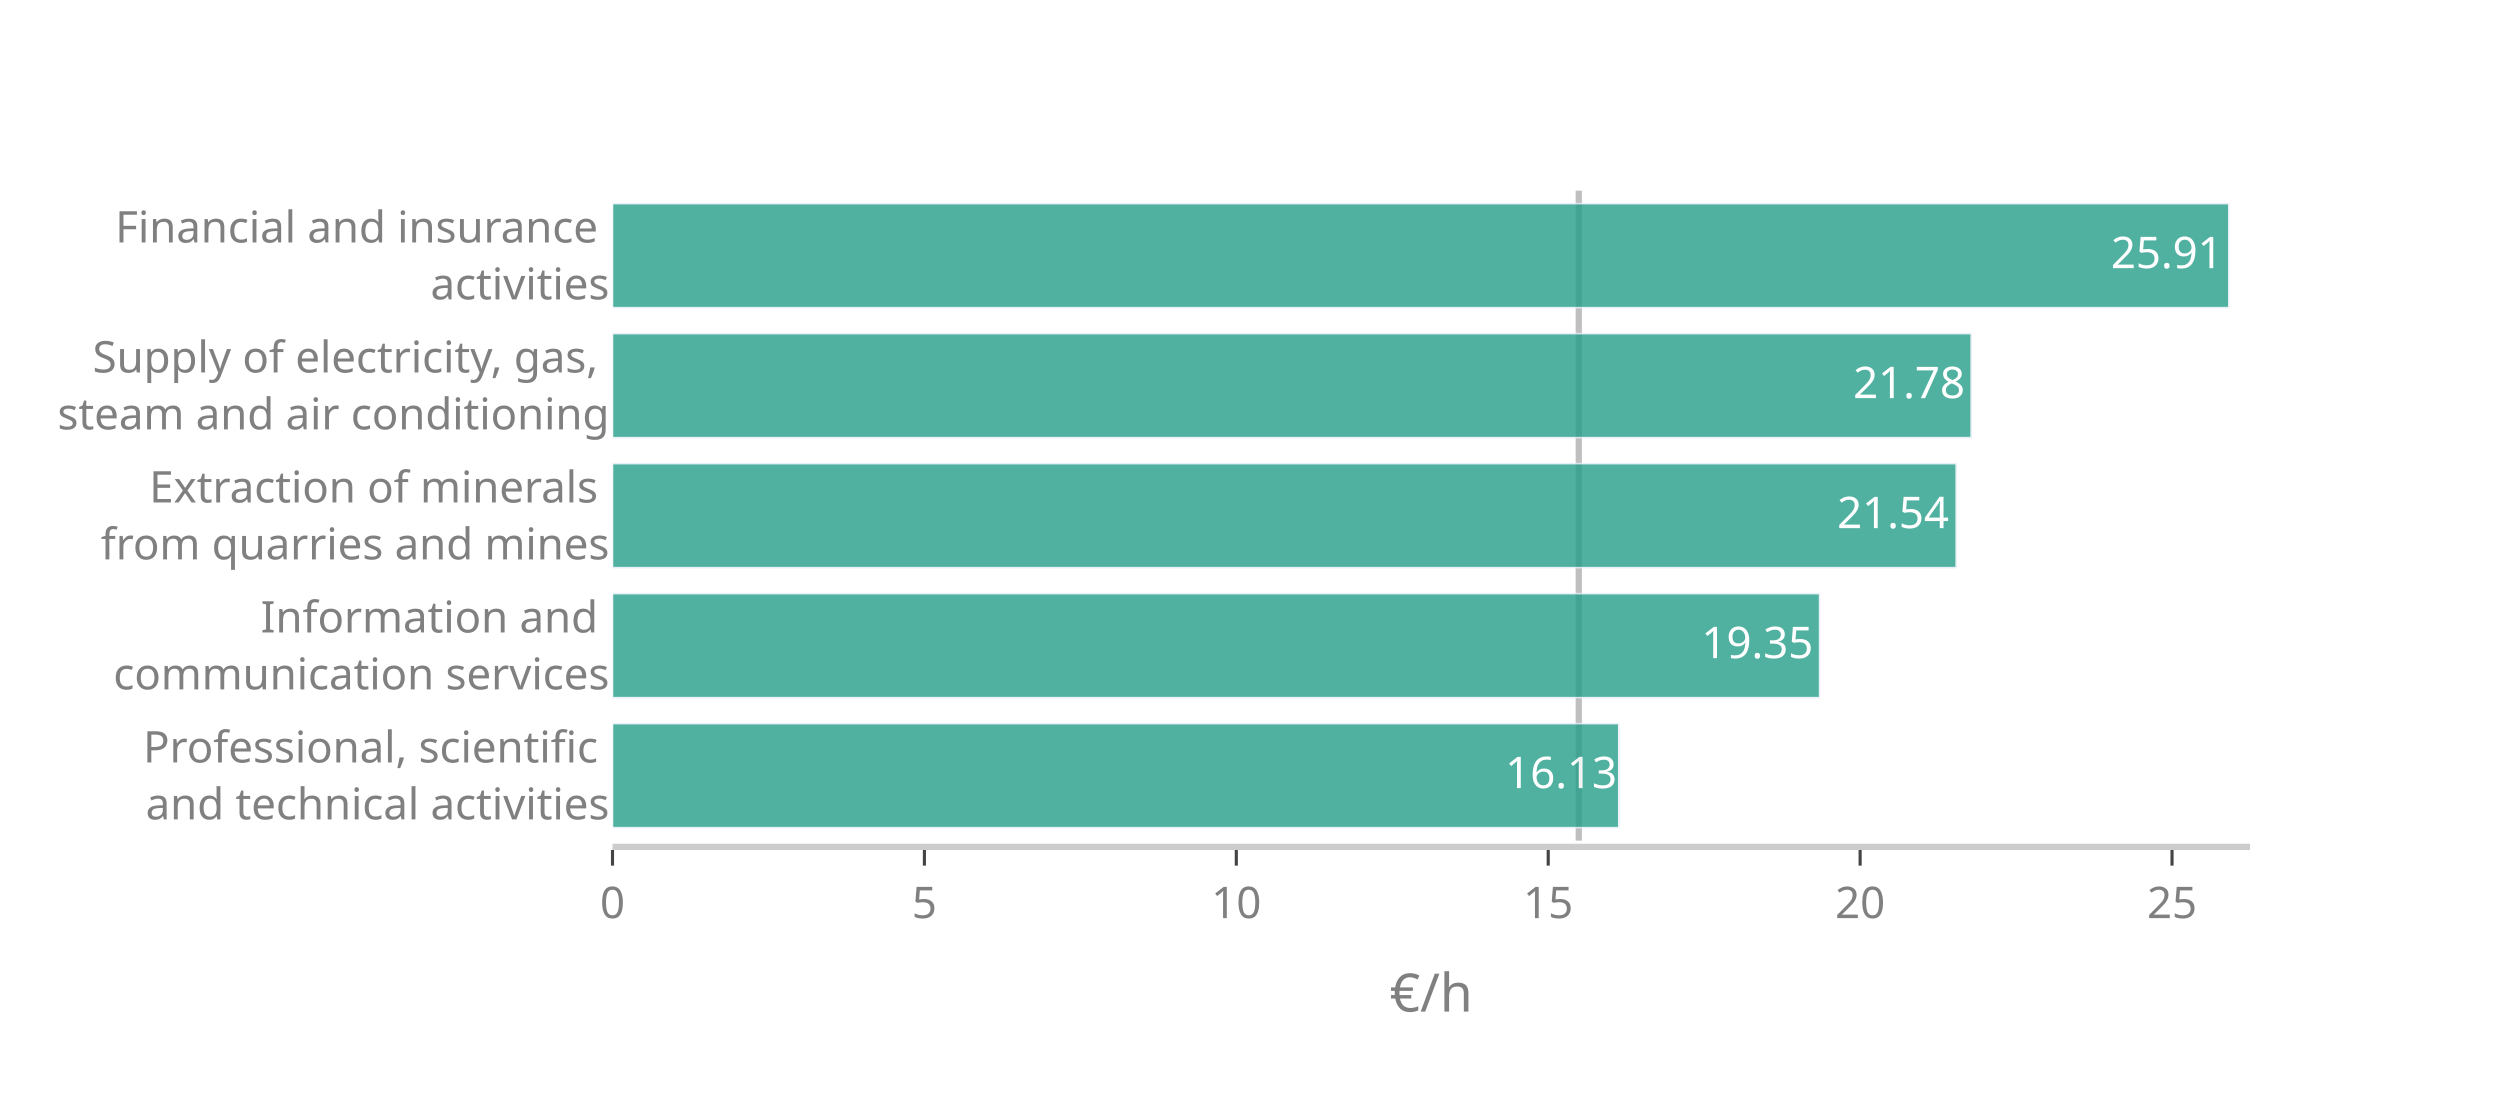
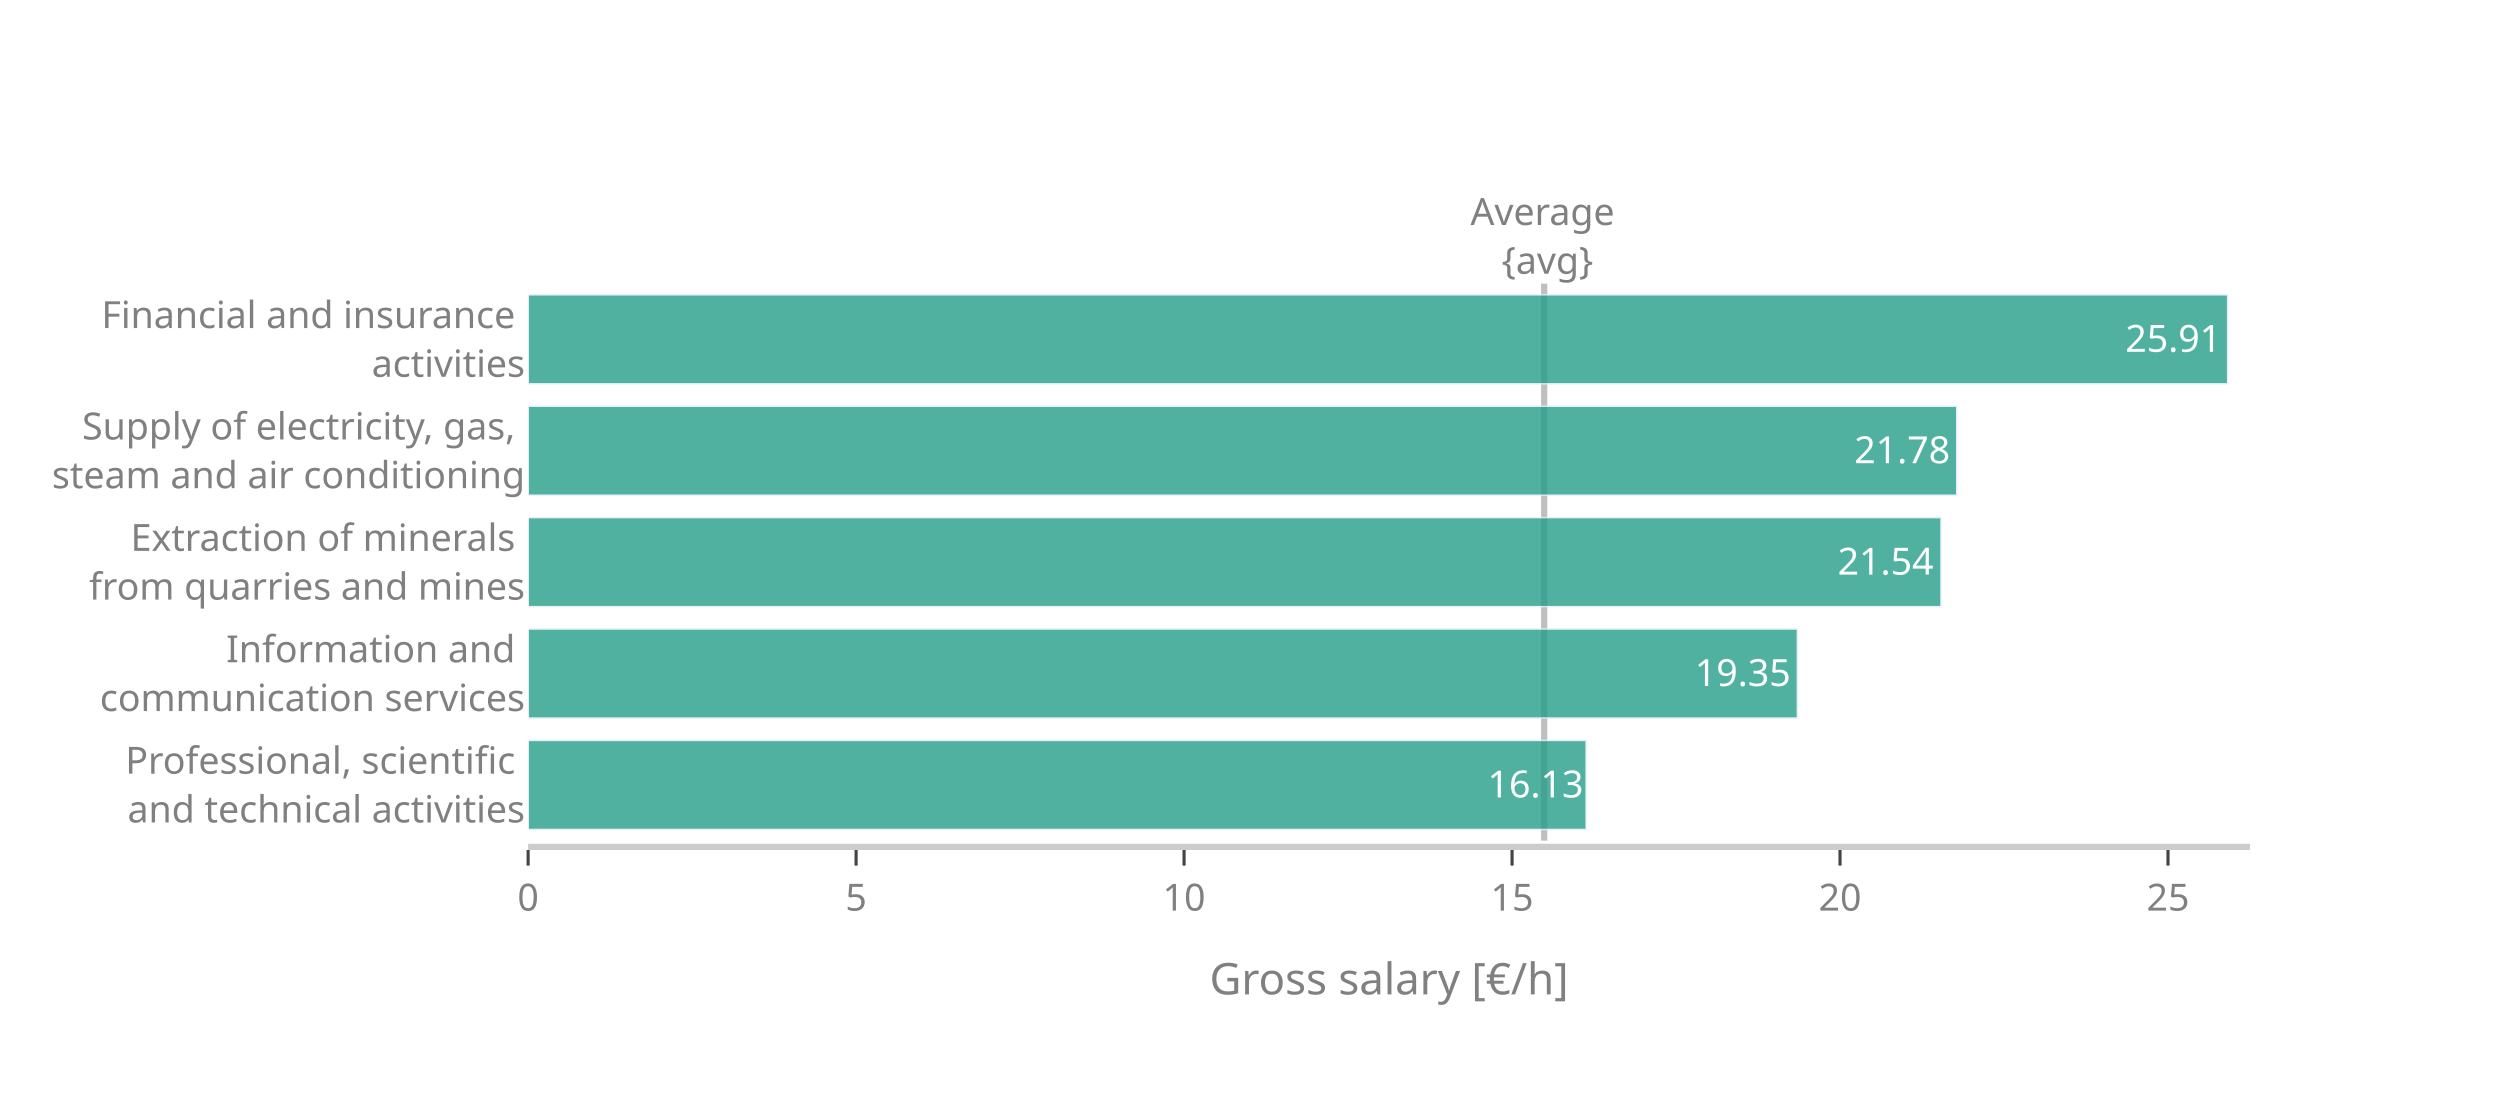
<svg xmlns="http://www.w3.org/2000/svg" class="main-svg" width="800" height="350" style="" viewBox="0 0 800 350">
  <rect x="0" y="0" width="800" height="350" style="fill: rgb(255, 255, 255); fill-opacity: 1;" />
-   <defs id="defs-f214de">
+   <defs id="defs-c18564">
    <g class="clips">
-       <clipPath id="clipf214dexyplot" class="plotclip">
-         <rect width="524" height="210" />
+       <clipPath id="clipc18564xyplot" class="plotclip">
+         <rect width="551" height="210" />
      </clipPath>
-       <clipPath class="axesclip" id="clipf214dex">
-         <rect x="196" y="0" width="524" height="350" />
+       <clipPath class="axesclip" id="clipc18564x">
+         <rect x="169" y="0" width="551" height="350" />
      </clipPath>
-       <clipPath class="axesclip" id="clipf214dey">
+       <clipPath class="axesclip" id="clipc18564y">
        <rect x="0" y="60" width="800" height="210" />
      </clipPath>
-       <clipPath class="axesclip" id="clipf214dexy">
-         <rect x="196" y="60" width="524" height="210" />
+       <clipPath class="axesclip" id="clipc18564xy">
+         <rect x="169" y="60" width="551" height="210" />
      </clipPath>
    </g>
    <g class="gradients" />
    <g class="patterns" />
  </defs>
  <g class="bglayer" />
  <g class="layer-below">
    <g class="imagelayer" />
    <g class="shapelayer" />
  </g>
  <g class="cartesianlayer">
    <g class="subplot xy">
      <g class="layer-subplot">
        <g class="shapelayer">
-           <path data-index="0" fill-rule="evenodd" d="M505.21,269L505.21,61" clip-path="url(#clipf214dexy)" style="opacity: 0.5; stroke: rgb(128, 128, 128); stroke-opacity: 1; fill: rgb(0, 0, 0); fill-opacity: 0; stroke-width: 2px;" />
+           <path data-index="0" fill-rule="evenodd" d="M494.14,269L494.14,90.76" clip-path="url(#clipc18564xy)" style="opacity: 0.5; stroke: rgb(128, 128, 128); stroke-opacity: 1; fill: rgb(0, 0, 0); fill-opacity: 0; stroke-width: 2px;" />
        </g>
        <g class="imagelayer" />
      </g>
      <g class="gridlayer">
        <g class="x">
-           <path class="xgrid crisp" transform="translate(295.81,0)" d="M0,60v210" style="stroke: rgb(255, 255, 255); stroke-opacity: 1; stroke-width: 1px;" />
-           <path class="xgrid crisp" transform="translate(395.62,0)" d="M0,60v210" style="stroke: rgb(255, 255, 255); stroke-opacity: 1; stroke-width: 1px;" />
-           <path class="xgrid crisp" transform="translate(495.43,0)" d="M0,60v210" style="stroke: rgb(255, 255, 255); stroke-opacity: 1; stroke-width: 1px;" />
-           <path class="xgrid crisp" transform="translate(595.24,0)" d="M0,60v210" style="stroke: rgb(255, 255, 255); stroke-opacity: 1; stroke-width: 1px;" />
-           <path class="xgrid crisp" transform="translate(695.05,0)" d="M0,60v210" style="stroke: rgb(255, 255, 255); stroke-opacity: 1; stroke-width: 1px;" />
+           <path class="xgrid crisp" transform="translate(273.95,0)" d="M0,60v210" style="stroke: rgb(255, 255, 255); stroke-opacity: 1; stroke-width: 1px;" />
+           <path class="xgrid crisp" transform="translate(378.9,0)" d="M0,60v210" style="stroke: rgb(255, 255, 255); stroke-opacity: 1; stroke-width: 1px;" />
+           <path class="xgrid crisp" transform="translate(483.86,0)" d="M0,60v210" style="stroke: rgb(255, 255, 255); stroke-opacity: 1; stroke-width: 1px;" />
+           <path class="xgrid crisp" transform="translate(588.81,0)" d="M0,60v210" style="stroke: rgb(255, 255, 255); stroke-opacity: 1; stroke-width: 1px;" />
+           <path class="xgrid crisp" transform="translate(693.76,0)" d="M0,60v210" style="stroke: rgb(255, 255, 255); stroke-opacity: 1; stroke-width: 1px;" />
        </g>
        <g class="y" />
      </g>
      <g class="zerolinelayer">
-         <path class="xzl zl crisp" transform="translate(196,0)" d="M0,60v210" style="stroke: rgb(255, 255, 255); stroke-opacity: 1; stroke-width: 2px;" />
+         <path class="xzl zl crisp" transform="translate(169,0)" d="M0,60v210" style="stroke: rgb(255, 255, 255); stroke-opacity: 1; stroke-width: 2px;" />
      </g>
      <path class="xlines-below" />
      <path class="ylines-below" />
      <g class="overlines-below" />
      <g class="xaxislayer-below" />
      <g class="yaxislayer-below" />
      <g class="overaxes-below" />
-       <g class="plot" transform="translate(196,60)" clip-path="url(#clipf214dexyplot)">
+       <g class="plot" transform="translate(169,60)" clip-path="url(#clipc18564xyplot)">
        <g class="barlayer mlayer">
          <g class="trace bars" style="opacity: 0.8;">
            <g class="points">
              <g class="point">
-                 <path d="M0,204.84V171.56H321.99V204.84Z" style="vector-effect: non-scaling-stroke; opacity: 1; stroke-width: 0.5px; fill: rgb(36, 158, 137); fill-opacity: 1; stroke: rgb(229, 236, 246); stroke-opacity: 1;" />
-                 <text class="bartext bartext-inside" text-anchor="middle" data-notex="1" x="0" y="0" style="font-family: Bahnschrift; font-size: 14px; fill: rgb(255, 255, 255); fill-opacity: 1; white-space: pre;" transform="translate(303.5681,192.2)">16.13 </text>
+                 <path d="M0,205.44V176.92H338.58V205.44Z" style="vector-effect: non-scaling-stroke; opacity: 1; stroke-width: 0.5px; fill: rgb(36, 158, 137); fill-opacity: 1; stroke: rgb(229, 236, 246); stroke-opacity: 1;" />
+                 <text class="bartext bartext-inside" text-anchor="middle" data-notex="1" x="0" y="0" style="font-family: 'Bahnschrift Light'; font-size: 12px; fill: rgb(255, 255, 255); fill-opacity: 1; white-space: pre;" transform="translate(322.3612,195.18)">16.13 </text>
              </g>
              <g class="point">
-                 <path d="M0,163.24V129.96H386.26V163.24Z" style="vector-effect: non-scaling-stroke; opacity: 1; stroke-width: 0.5px; fill: rgb(36, 158, 137); fill-opacity: 1; stroke: rgb(229, 236, 246); stroke-opacity: 1;" />
-                 <text class="bartext bartext-inside" text-anchor="middle" data-notex="1" x="0" y="0" style="font-family: Bahnschrift; font-size: 14px; fill: rgb(255, 255, 255); fill-opacity: 1; white-space: pre;" transform="translate(366.3537,150.6)">19.35 </text>
+                 <path d="M0,169.79V141.27H406.17V169.79Z" style="vector-effect: non-scaling-stroke; opacity: 1; stroke-width: 0.5px; fill: rgb(36, 158, 137); fill-opacity: 1; stroke: rgb(229, 236, 246); stroke-opacity: 1;" />
+                 <text class="bartext bartext-inside" text-anchor="middle" data-notex="1" x="0" y="0" style="font-family: 'Bahnschrift Light'; font-size: 12px; fill: rgb(255, 255, 255); fill-opacity: 1; white-space: pre;" transform="translate(388.6856,159.53)">19.35 </text>
              </g>
              <g class="point">
-                 <path d="M0,121.64V88.36H429.98V121.64Z" style="vector-effect: non-scaling-stroke; opacity: 1; stroke-width: 0.5px; fill: rgb(36, 158, 137); fill-opacity: 1; stroke: rgb(229, 236, 246); stroke-opacity: 1;" />
-                 <text class="bartext bartext-inside" text-anchor="middle" data-notex="1" x="0" y="0" style="font-family: Bahnschrift; font-size: 14px; fill: rgb(255, 255, 255); fill-opacity: 1; white-space: pre;" transform="translate(409.7769,109)">21.54 </text>
+                 <path d="M0,134.14V105.62H452.13V134.14Z" style="vector-effect: non-scaling-stroke; opacity: 1; stroke-width: 0.5px; fill: rgb(36, 158, 137); fill-opacity: 1; stroke: rgb(229, 236, 246); stroke-opacity: 1;" />
+                 <text class="bartext bartext-inside" text-anchor="middle" data-notex="1" x="0" y="0" style="font-family: 'Bahnschrift Light'; font-size: 12px; fill: rgb(255, 255, 255); fill-opacity: 1; white-space: pre;" transform="translate(434.38,123.88)">21.54 </text>
              </g>
              <g class="point">
-                 <path d="M0,80.04V46.76H434.77V80.04Z" style="vector-effect: non-scaling-stroke; opacity: 1; stroke-width: 0.5px; fill: rgb(36, 158, 137); fill-opacity: 1; stroke: rgb(229, 236, 246); stroke-opacity: 1;" />
-                 <text class="bartext bartext-inside" text-anchor="middle" data-notex="1" x="0" y="0" style="font-family: Bahnschrift; font-size: 14px; fill: rgb(255, 255, 255); fill-opacity: 1; white-space: pre;" transform="translate(414.895,67.4)">21.78 </text>
+                 <path d="M0,98.49V69.97H457.17V98.49Z" style="vector-effect: non-scaling-stroke; opacity: 1; stroke-width: 0.5px; fill: rgb(36, 158, 137); fill-opacity: 1; stroke: rgb(229, 236, 246); stroke-opacity: 1;" />
+                 <text class="bartext bartext-inside" text-anchor="middle" data-notex="1" x="0" y="0" style="font-family: 'Bahnschrift Light'; font-size: 12px; fill: rgb(255, 255, 255); fill-opacity: 1; white-space: pre;" transform="translate(439.7013,88.23)">21.78 </text>
              </g>
              <g class="point">
-                 <path d="M0,38.44V5.16H517.21V38.44Z" style="vector-effect: non-scaling-stroke; opacity: 1; stroke-width: 0.5px; fill: rgb(36, 158, 137); fill-opacity: 1; stroke: rgb(229, 236, 246); stroke-opacity: 1;" />
-                 <text class="bartext bartext-inside" text-anchor="middle" data-notex="1" x="0" y="0" style="font-family: Bahnschrift; font-size: 14px; fill: rgb(255, 255, 255); fill-opacity: 1; white-space: pre;" transform="translate(497.3819,25.8)">25.91 </text>
+                 <path d="M0,62.84V34.32H543.86V62.84Z" style="vector-effect: non-scaling-stroke; opacity: 1; stroke-width: 0.5px; fill: rgb(36, 158, 137); fill-opacity: 1; stroke: rgb(229, 236, 246); stroke-opacity: 1;" />
+                 <text class="bartext bartext-inside" text-anchor="middle" data-notex="1" x="0" y="0" style="font-family: 'Bahnschrift Light'; font-size: 12px; fill: rgb(255, 255, 255); fill-opacity: 1; white-space: pre;" transform="translate(526.4381,52.58)">25.91 </text>
              </g>
            </g>
          </g>
        </g>
      </g>
      <g class="overplot" />
-       <path class="xlines-above crisp" d="M196,271H720" style="fill: none; stroke-width: 2px; stroke: rgb(204, 204, 204); stroke-opacity: 1;" />
+       <path class="xlines-above crisp" d="M169,271H720" style="fill: none; stroke-width: 2px; stroke: rgb(204, 204, 204); stroke-opacity: 1;" />
      <path class="ylines-above crisp" d="M0,0" style="fill: none;" />
      <g class="overlines-above" />
      <g class="xaxislayer-above">
-         <path class="xtick ticks crisp" d="M0,272v5" transform="translate(196,0)" style="stroke: rgb(68, 68, 68); stroke-opacity: 1; stroke-width: 1px;" />
-         <path class="xtick ticks crisp" d="M0,272v5" transform="translate(295.81,0)" style="stroke: rgb(68, 68, 68); stroke-opacity: 1; stroke-width: 1px;" />
-         <path class="xtick ticks crisp" d="M0,272v5" transform="translate(395.62,0)" style="stroke: rgb(68, 68, 68); stroke-opacity: 1; stroke-width: 1px;" />
-         <path class="xtick ticks crisp" d="M0,272v5" transform="translate(495.43,0)" style="stroke: rgb(68, 68, 68); stroke-opacity: 1; stroke-width: 1px;" />
-         <path class="xtick ticks crisp" d="M0,272v5" transform="translate(595.24,0)" style="stroke: rgb(68, 68, 68); stroke-opacity: 1; stroke-width: 1px;" />
-         <path class="xtick ticks crisp" d="M0,272v5" transform="translate(695.05,0)" style="stroke: rgb(68, 68, 68); stroke-opacity: 1; stroke-width: 1px;" />
+         <path class="xtick ticks crisp" d="M0,272v5" transform="translate(169,0)" style="stroke: rgb(68, 68, 68); stroke-opacity: 1; stroke-width: 1px;" />
+         <path class="xtick ticks crisp" d="M0,272v5" transform="translate(273.95,0)" style="stroke: rgb(68, 68, 68); stroke-opacity: 1; stroke-width: 1px;" />
+         <path class="xtick ticks crisp" d="M0,272v5" transform="translate(378.9,0)" style="stroke: rgb(68, 68, 68); stroke-opacity: 1; stroke-width: 1px;" />
+         <path class="xtick ticks crisp" d="M0,272v5" transform="translate(483.86,0)" style="stroke: rgb(68, 68, 68); stroke-opacity: 1; stroke-width: 1px;" />
+         <path class="xtick ticks crisp" d="M0,272v5" transform="translate(588.81,0)" style="stroke: rgb(68, 68, 68); stroke-opacity: 1; stroke-width: 1px;" />
+         <path class="xtick ticks crisp" d="M0,272v5" transform="translate(693.76,0)" style="stroke: rgb(68, 68, 68); stroke-opacity: 1; stroke-width: 1px;" />
        <g class="xtick">
-           <text text-anchor="middle" x="0" y="293.8" transform="translate(196,0)" style="font-family: Bahnschrift; font-size: 14px; fill: rgb(128, 128, 128); fill-opacity: 1; white-space: pre; opacity: 1;">0</text>
+           <text text-anchor="middle" x="0" y="291.4" transform="translate(169,0)" style="font-family: 'Bahnschrift Light'; font-size: 12px; fill: rgb(128, 128, 128); fill-opacity: 1; white-space: pre; opacity: 1;">0</text>
        </g>
        <g class="xtick">
-           <text text-anchor="middle" x="0" y="293.8" style="font-family: Bahnschrift; font-size: 14px; fill: rgb(128, 128, 128); fill-opacity: 1; white-space: pre; opacity: 1;" transform="translate(295.81,0)">5</text>
+           <text text-anchor="middle" x="0" y="291.4" style="font-family: 'Bahnschrift Light'; font-size: 12px; fill: rgb(128, 128, 128); fill-opacity: 1; white-space: pre; opacity: 1;" transform="translate(273.95,0)">5</text>
        </g>
        <g class="xtick">
-           <text text-anchor="middle" x="0" y="293.8" style="font-family: Bahnschrift; font-size: 14px; fill: rgb(128, 128, 128); fill-opacity: 1; white-space: pre; opacity: 1;" transform="translate(395.62,0)">10</text>
+           <text text-anchor="middle" x="0" y="291.4" style="font-family: 'Bahnschrift Light'; font-size: 12px; fill: rgb(128, 128, 128); fill-opacity: 1; white-space: pre; opacity: 1;" transform="translate(378.9,0)">10</text>
        </g>
        <g class="xtick">
-           <text text-anchor="middle" x="0" y="293.8" style="font-family: Bahnschrift; font-size: 14px; fill: rgb(128, 128, 128); fill-opacity: 1; white-space: pre; opacity: 1;" transform="translate(495.43,0)">15</text>
+           <text text-anchor="middle" x="0" y="291.4" style="font-family: 'Bahnschrift Light'; font-size: 12px; fill: rgb(128, 128, 128); fill-opacity: 1; white-space: pre; opacity: 1;" transform="translate(483.86,0)">15</text>
        </g>
        <g class="xtick">
-           <text text-anchor="middle" x="0" y="293.8" style="font-family: Bahnschrift; font-size: 14px; fill: rgb(128, 128, 128); fill-opacity: 1; white-space: pre; opacity: 1;" transform="translate(595.24,0)">20</text>
+           <text text-anchor="middle" x="0" y="291.4" style="font-family: 'Bahnschrift Light'; font-size: 12px; fill: rgb(128, 128, 128); fill-opacity: 1; white-space: pre; opacity: 1;" transform="translate(588.81,0)">20</text>
        </g>
        <g class="xtick">
-           <text text-anchor="middle" x="0" y="293.8" style="font-family: Bahnschrift; font-size: 14px; fill: rgb(128, 128, 128); fill-opacity: 1; white-space: pre; opacity: 1;" transform="translate(695.05,0)">25</text>
+           <text text-anchor="middle" x="0" y="291.4" style="font-family: 'Bahnschrift Light'; font-size: 12px; fill: rgb(128, 128, 128); fill-opacity: 1; white-space: pre; opacity: 1;" transform="translate(693.76,0)">25</text>
        </g>
      </g>
      <g class="yaxislayer-above">
        <g class="ytick">
-           <text text-anchor="end" x="195" y="4.9" transform="translate(0,248.2)translate(0,-9.1)" style="font-family: Bahnschrift; font-size: 14px; fill: rgb(128, 128, 128); fill-opacity: 1; white-space: pre; opacity: 1;">
-             <tspan class="line" dy="0em" x="195" y="4.9">Professional, scientific  </tspan>
-             <tspan class="line" dy="1.3em" x="195" y="4.9">and technical activities  </tspan>
+           <text text-anchor="end" x="168" y="4.2" transform="translate(0,251.18)translate(0,-7.8)" style="font-family: 'Bahnschrift Light'; font-size: 12px; fill: rgb(128, 128, 128); fill-opacity: 1; white-space: pre; opacity: 1;">
+             <tspan class="line" dy="0em" x="168" y="4.2">Professional, scientific  </tspan>
+             <tspan class="line" dy="1.3em" x="168" y="4.2">and technical activities  </tspan>
          </text>
        </g>
        <g class="ytick">
-           <text text-anchor="end" x="195" y="4.9" transform="translate(0,206.6)translate(0,-9.1)" style="font-family: Bahnschrift; font-size: 14px; fill: rgb(128, 128, 128); fill-opacity: 1; white-space: pre; opacity: 1;">
-             <tspan class="line" dy="0em" x="195" y="4.9">Information and  </tspan>
-             <tspan class="line" dy="1.3em" x="195" y="4.9">      communication services  </tspan>
+           <text text-anchor="end" x="168" y="4.2" transform="translate(0,215.53)translate(0,-7.8)" style="font-family: 'Bahnschrift Light'; font-size: 12px; fill: rgb(128, 128, 128); fill-opacity: 1; white-space: pre; opacity: 1;">
+             <tspan class="line" dy="0em" x="168" y="4.2">Information and  </tspan>
+             <tspan class="line" dy="1.3em" x="168" y="4.2">      communication services  </tspan>
          </text>
        </g>
        <g class="ytick">
-           <text text-anchor="end" x="195" y="4.9" transform="translate(0,165)translate(0,-9.1)" style="font-family: Bahnschrift; font-size: 14px; fill: rgb(128, 128, 128); fill-opacity: 1; white-space: pre; opacity: 1;">
-             <tspan class="line" dy="0em" x="195" y="4.9">Extraction of minerals  </tspan>
-             <tspan class="line" dy="1.3em" x="195" y="4.9">from quarries and mines  </tspan>
+           <text text-anchor="end" x="168" y="4.2" transform="translate(0,179.88)translate(0,-7.8)" style="font-family: 'Bahnschrift Light'; font-size: 12px; fill: rgb(128, 128, 128); fill-opacity: 1; white-space: pre; opacity: 1;">
+             <tspan class="line" dy="0em" x="168" y="4.2">Extraction of minerals  </tspan>
+             <tspan class="line" dy="1.3em" x="168" y="4.2">from quarries and mines  </tspan>
          </text>
        </g>
        <g class="ytick">
-           <text text-anchor="end" x="195" y="4.9" transform="translate(0,123.4)translate(0,-9.1)" style="font-family: Bahnschrift; font-size: 14px; fill: rgb(128, 128, 128); fill-opacity: 1; white-space: pre; opacity: 1;">
-             <tspan class="line" dy="0em" x="195" y="4.9">Supply of electricity, gas,  </tspan>
-             <tspan class="line" dy="1.3em" x="195" y="4.9">steam and air conditioning  </tspan>
+           <text text-anchor="end" x="168" y="4.2" transform="translate(0,144.23)translate(0,-7.8)" style="font-family: 'Bahnschrift Light'; font-size: 12px; fill: rgb(128, 128, 128); fill-opacity: 1; white-space: pre; opacity: 1;">
+             <tspan class="line" dy="0em" x="168" y="4.2">Supply of electricity, gas,  </tspan>
+             <tspan class="line" dy="1.3em" x="168" y="4.2">steam and air conditioning  </tspan>
          </text>
        </g>
        <g class="ytick">
-           <text text-anchor="end" x="195" y="4.9" transform="translate(0,81.8)translate(0,-9.1)" style="font-family: Bahnschrift; font-size: 14px; fill: rgb(128, 128, 128); fill-opacity: 1; white-space: pre; opacity: 1;">
-             <tspan class="line" dy="0em" x="195" y="4.9">Financial and insurance  </tspan>
-             <tspan class="line" dy="1.3em" x="195" y="4.9">activities  </tspan>
+           <text text-anchor="end" x="168" y="4.2" transform="translate(0,108.58)translate(0,-7.8)" style="font-family: 'Bahnschrift Light'; font-size: 12px; fill: rgb(128, 128, 128); fill-opacity: 1; white-space: pre; opacity: 1;">
+             <tspan class="line" dy="0em" x="168" y="4.2">Financial and insurance  </tspan>
+             <tspan class="line" dy="1.3em" x="168" y="4.2">activities  </tspan>
          </text>
        </g>
      </g>
      <g class="overaxes-above" />
    </g>
  </g>
  <g class="polarlayer" />
  <g class="ternarylayer" />
  <g class="geolayer" />
  <g class="funnelarealayer" />
  <g class="pielayer" />
  <g class="iciclelayer" />
  <g class="treemaplayer" />
  <g class="sunburstlayer" />
  <g class="glimages" />
-   <defs id="topdefs-f214de">
+   <defs id="topdefs-c18564">
    <g class="clips" />
  </defs>
  <g class="layer-above">
    <g class="imagelayer" />
    <g class="shapelayer" />
  </g>
  <g class="infolayer">
    <g class="g-gtitle" />
    <g class="g-xtitle">
-       <text class="xtitle" x="458" y="323.712" text-anchor="middle" style="font-family: Bahnschrift; font-size: 17px; fill: rgb(128, 128, 128); opacity: 1; font-weight: normal; white-space: pre;">€/h</text>
+       <text class="xtitle" x="444.5" y="318.206" text-anchor="middle" style="font-family: 'Bahnschrift Light'; font-size: 14px; fill: rgb(128, 128, 128); opacity: 1; font-weight: normal; white-space: pre;">Gross salary [€/h]</text>
    </g>
    <g class="g-ytitle" />
+     <g class="annotation" data-index="0" style="opacity: 1;">
+       <g class="annotation-text-g" transform="rotate(0,494.14,76.5)">
+         <g class="cursor-pointer" transform="translate(470,60)">
+           <rect class="bg" x="0.5" y="0.5" width="48" height="32" style="stroke-width: 1px; stroke: rgb(0, 0, 0); stroke-opacity: 0; fill: rgb(0, 0, 0); fill-opacity: 0;" />
+           <text class="annotation-text" text-anchor="middle" x="25.172" y="12" style="font-family: 'Bahnschrift Light'; font-size: 12px; fill: rgb(128, 128, 128); fill-opacity: 1; white-space: pre;">
+             <tspan class="line" dy="0em" x="25.172" y="12">Average</tspan>
+             <tspan class="line" dy="1.3em" x="25.172" y="12">{avg}</tspan>
+           </text>
+         </g>
+       </g>
+     </g>
  </g>
</svg>
